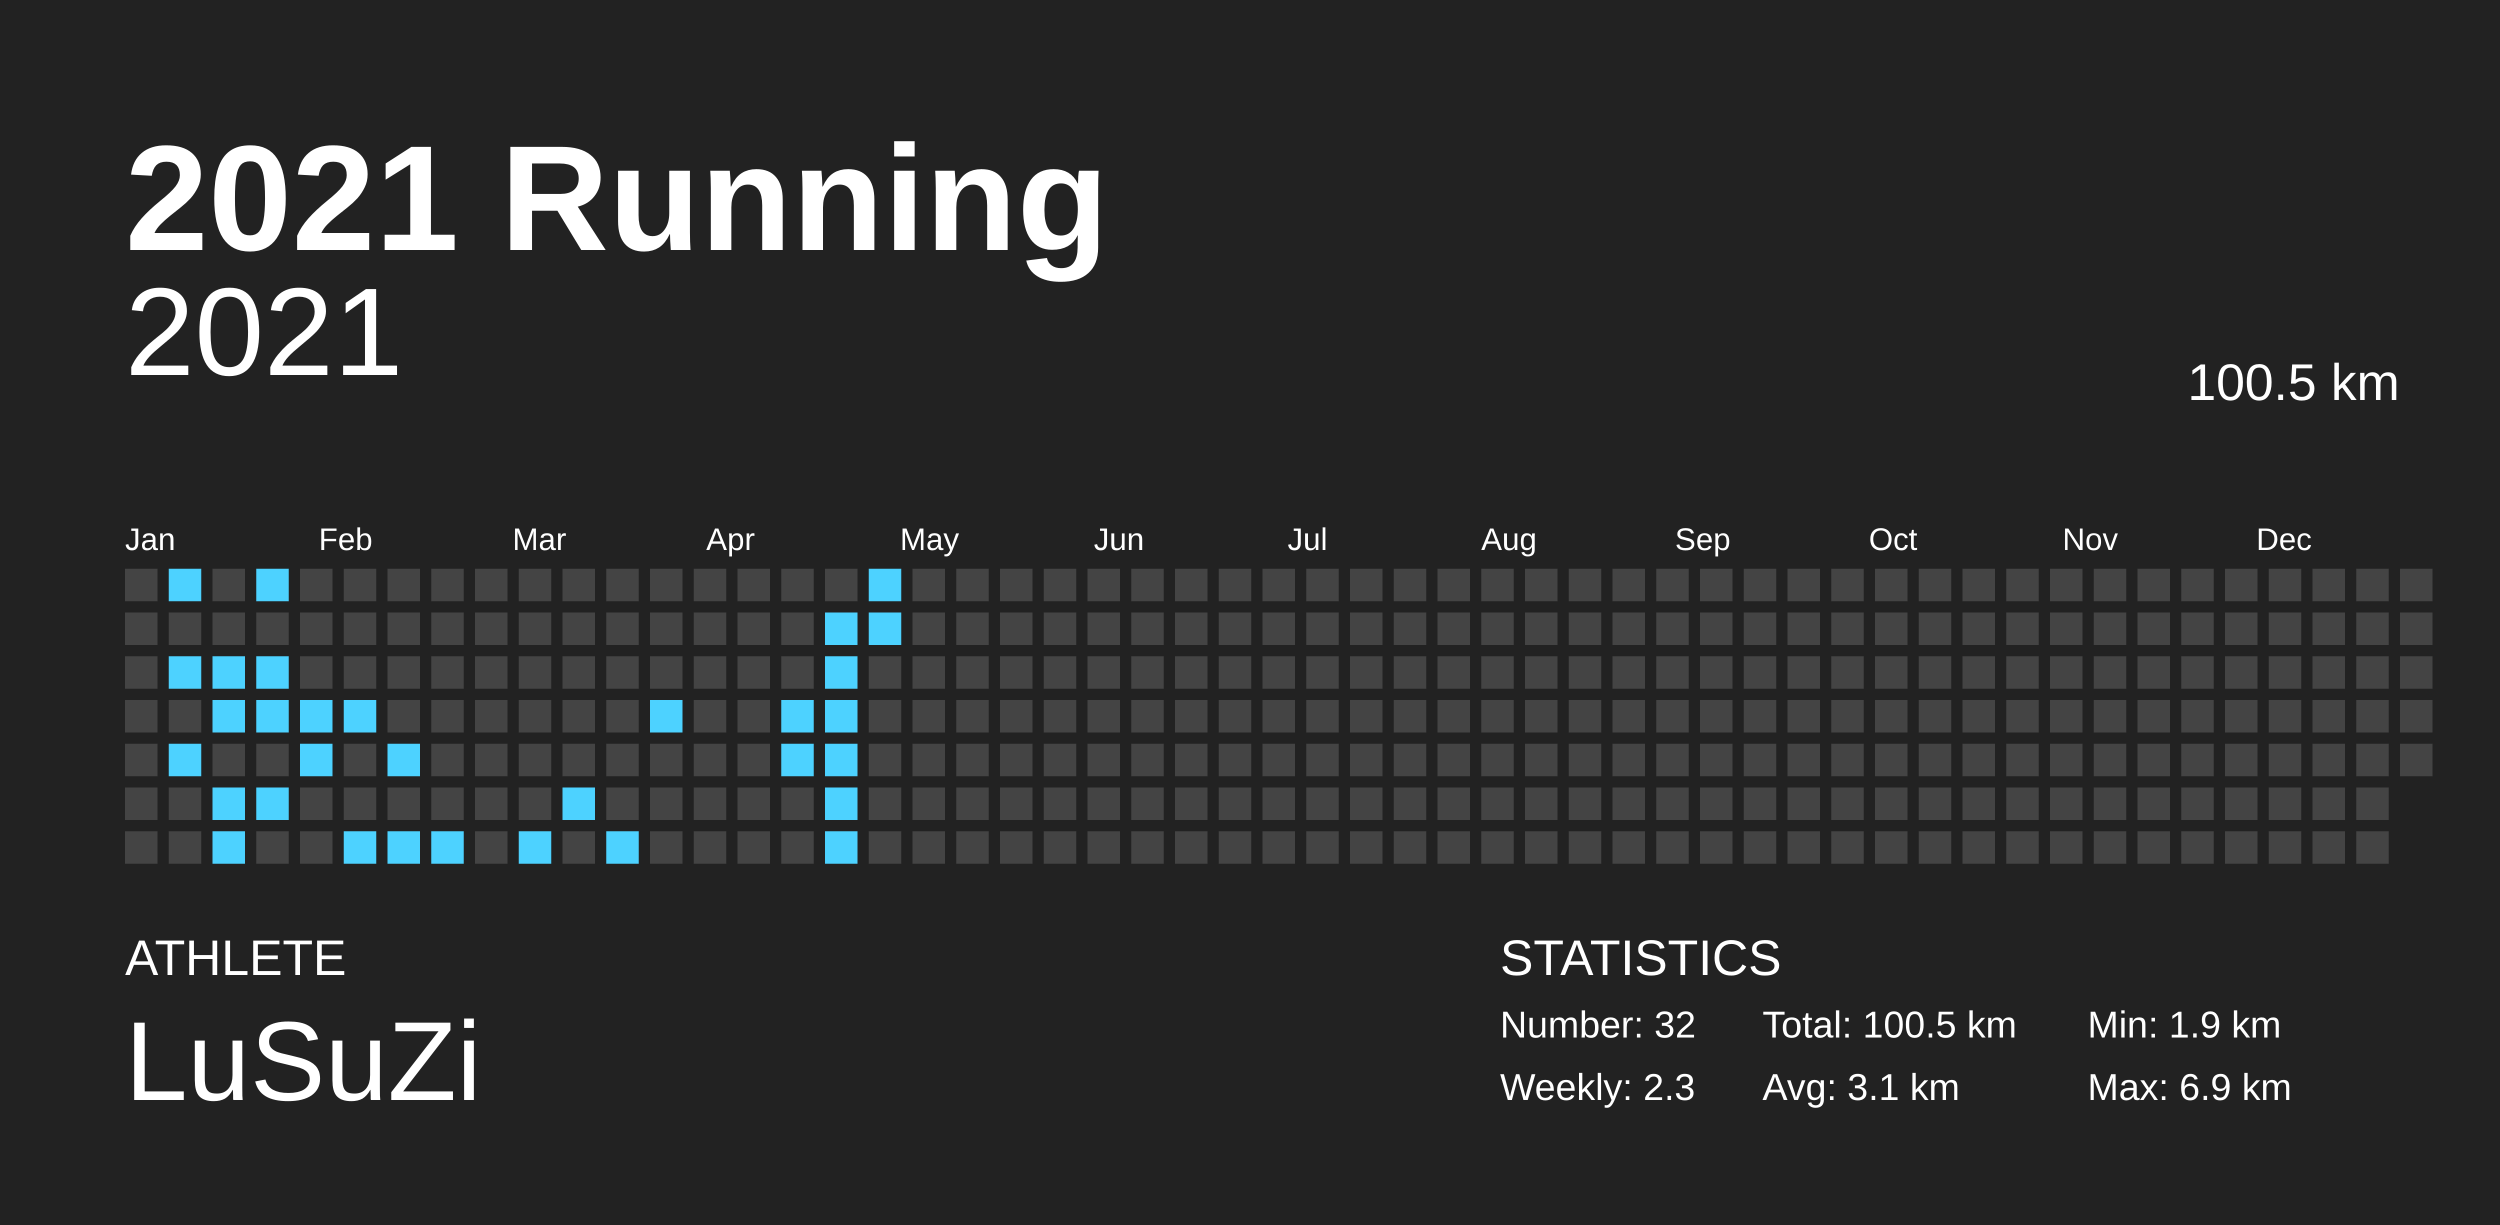
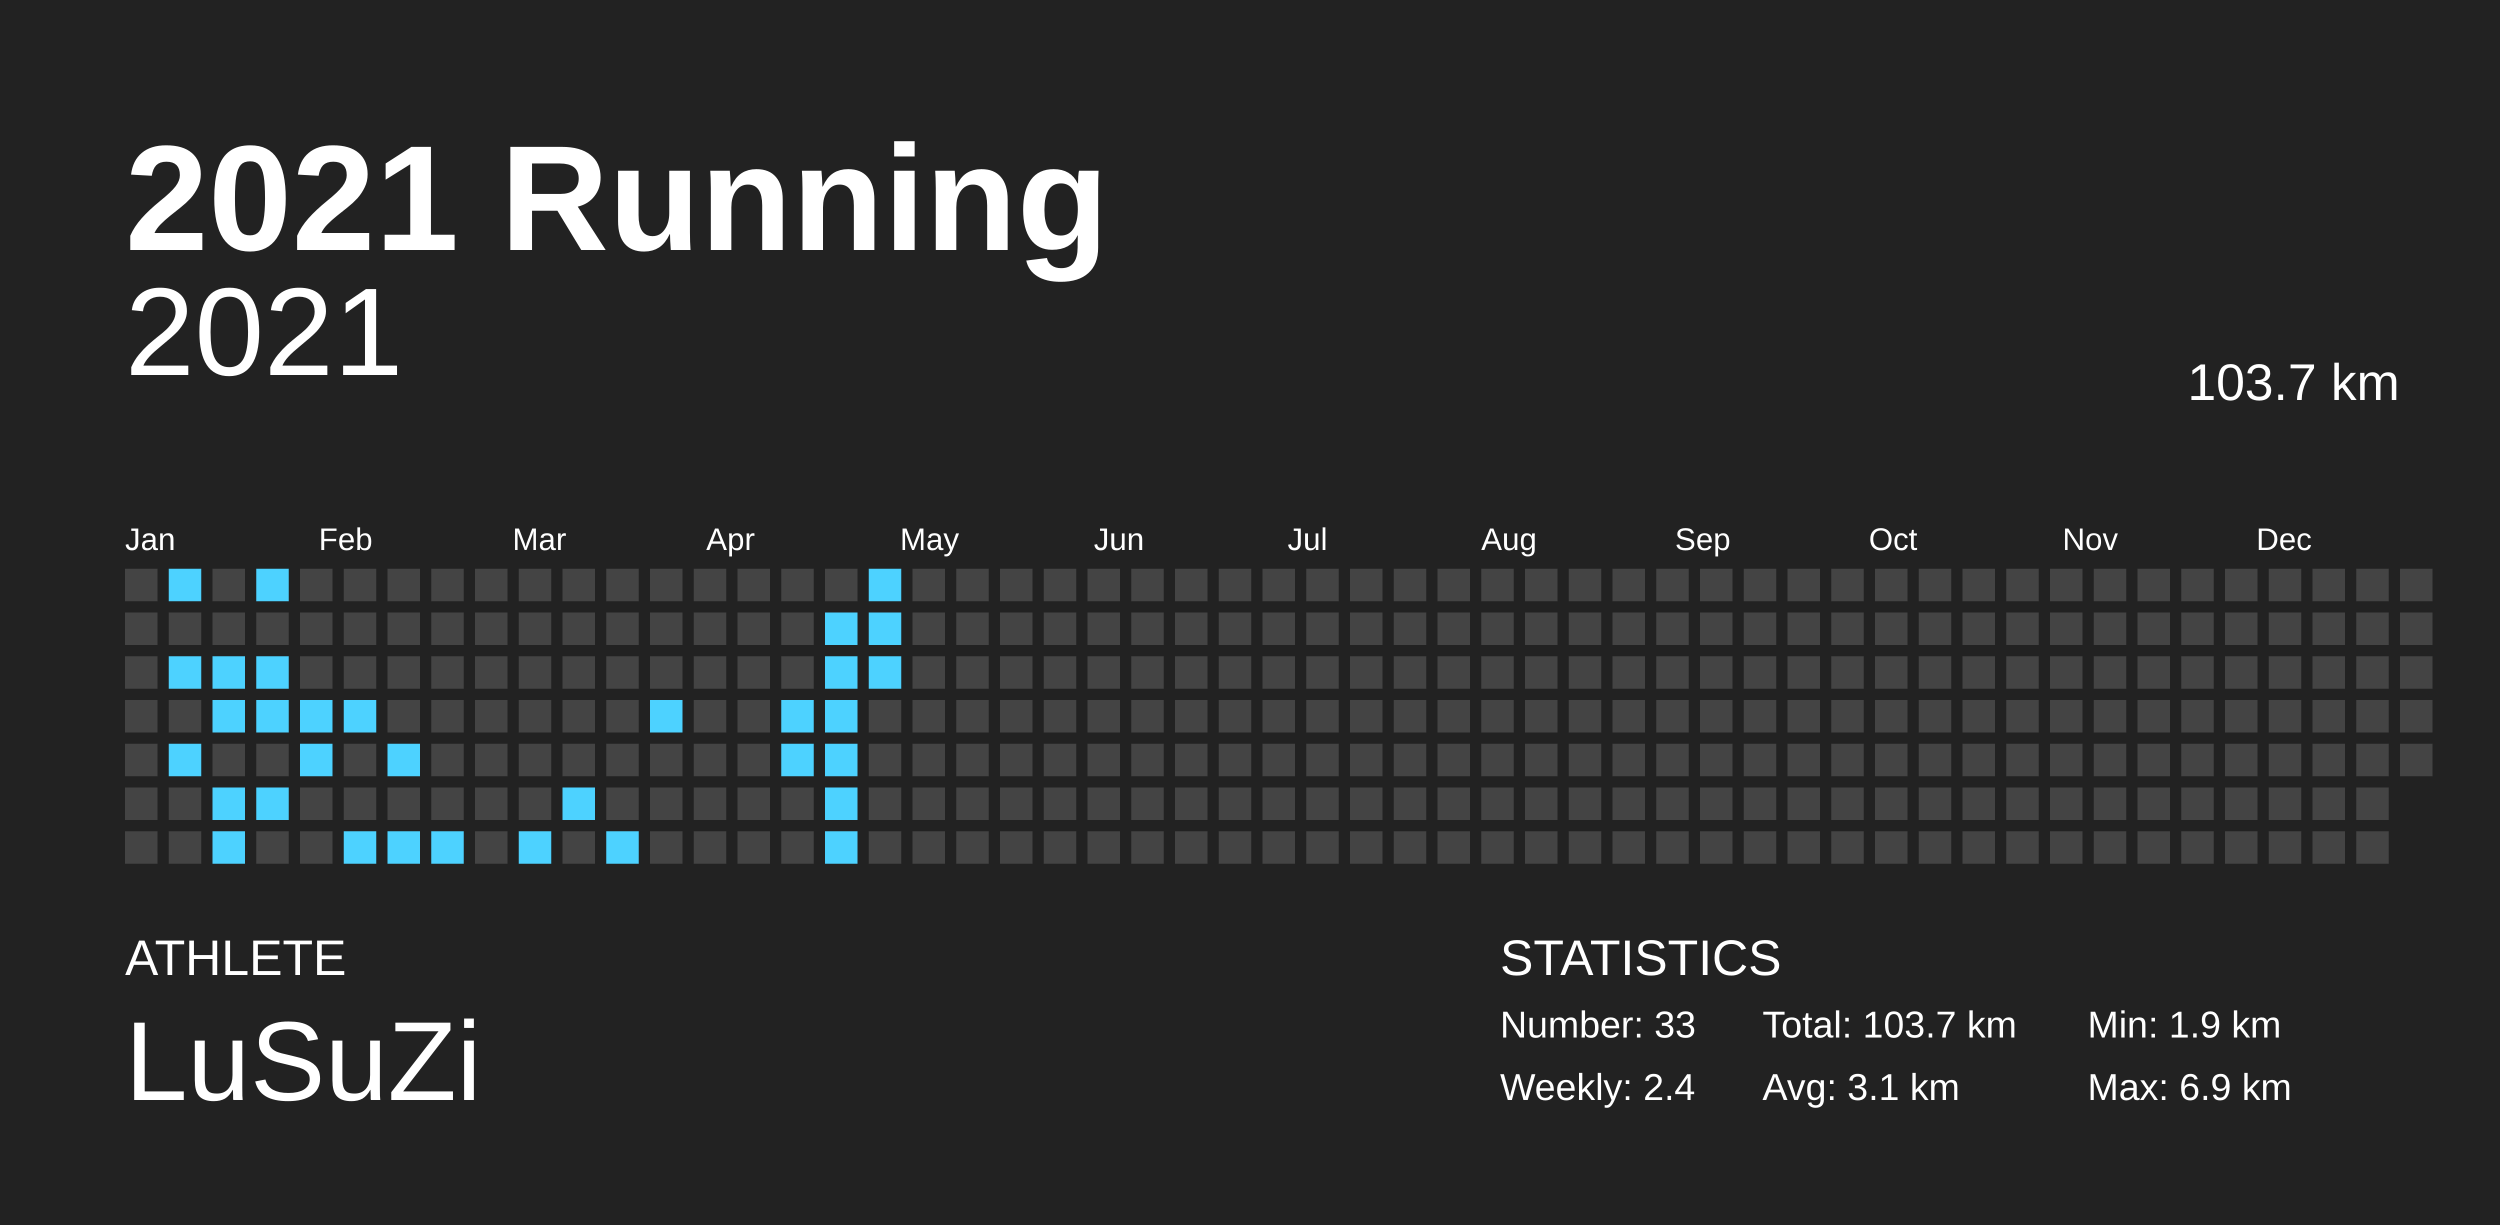
<svg xmlns="http://www.w3.org/2000/svg" baseProfile="full" height="98mm" version="1.1" viewBox="0,0,200,98" width="200mm">
  <defs />
  <rect fill="#222222" height="98" width="200" x="0" y="0" />
  <text fill="#FFFFFF" style="font-size:12px; font-family:Arial; font-weight:bold;" x="10" y="20">2021 Running</text>
  <text fill="#FFFFFF" style="font-size:4px; font-family:Arial" x="10" y="78">ATHLETE</text>
  <text fill="#FFFFFF" style="font-size:9px; font-family:Arial" x="10" y="88">LuSuZi</text>
  <text fill="#FFFFFF" style="font-size:4px; font-family:Arial" x="120" y="78">STATISTICS</text>
-   <text fill="#FFFFFF" style="font-size:3px; font-family:Arial" x="120" y="83">Number: 32</text>
-   <text fill="#FFFFFF" style="font-size:3px; font-family:Arial" x="120" y="88">Weekly: 2.3</text>
-   <text fill="#FFFFFF" style="font-size:3px; font-family:Arial" x="141" y="83">Total: 100.5 km</text>
+   <text fill="#FFFFFF" style="font-size:3px; font-family:Arial" x="120" y="83">Number: 33</text>
+   <text fill="#FFFFFF" style="font-size:3px; font-family:Arial" x="120" y="88">Weekly: 2.4</text>
+   <text fill="#FFFFFF" style="font-size:3px; font-family:Arial" x="141" y="83">Total: 103.7 km</text>
  <text fill="#FFFFFF" style="font-size:3px; font-family:Arial" x="141" y="88">Avg: 3.1 km</text>
  <text fill="#FFFFFF" style="font-size:3px; font-family:Arial" x="167" y="83">Min: 1.9 km</text>
  <text fill="#FFFFFF" style="font-size:3px; font-family:Arial" x="167" y="88">Max: 6.9 km</text>
  <text alignment-baseline="hanging" fill="#FFFFFF" style="font-size:10.0px; font-family:Arial;" x="10" y="30">2021</text>
-   <text alignment-baseline="hanging" fill="#FFFFFF" style="font-size:4.125px; font-family:Arial;" x="175" y="32">100.5 km</text>
+   <text alignment-baseline="hanging" fill="#FFFFFF" style="font-size:4.125px; font-family:Arial;" x="175" y="32">103.7 km</text>
  <text fill="#FFFFFF" style="font-size:2.5px; font-family:Arial" x="10.0" y="44">Jan</text>
  <text fill="#FFFFFF" style="font-size:2.5px; font-family:Arial" x="25.5" y="44">Feb</text>
  <text fill="#FFFFFF" style="font-size:2.5px; font-family:Arial" x="41.0" y="44">Mar</text>
  <text fill="#FFFFFF" style="font-size:2.5px; font-family:Arial" x="56.5" y="44">Apr</text>
  <text fill="#FFFFFF" style="font-size:2.5px; font-family:Arial" x="72.0" y="44">May</text>
  <text fill="#FFFFFF" style="font-size:2.5px; font-family:Arial" x="87.5" y="44">Jun</text>
  <text fill="#FFFFFF" style="font-size:2.5px; font-family:Arial" x="103.0" y="44">Jul</text>
  <text fill="#FFFFFF" style="font-size:2.5px; font-family:Arial" x="118.5" y="44">Aug</text>
  <text fill="#FFFFFF" style="font-size:2.5px; font-family:Arial" x="134.0" y="44">Sep</text>
  <text fill="#FFFFFF" style="font-size:2.5px; font-family:Arial" x="149.5" y="44">Oct</text>
  <text fill="#FFFFFF" style="font-size:2.5px; font-family:Arial" x="165.0" y="44">Nov</text>
  <text fill="#FFFFFF" style="font-size:2.5px; font-family:Arial" x="180.5" y="44">Dec</text>
  <rect fill="#444444" height="2.6" width="2.6" x="10.0" y="45.5" />
  <rect fill="#444444" height="2.6" width="2.6" x="10.0" y="49.0" />
  <rect fill="#444444" height="2.6" width="2.6" x="10.0" y="52.5" />
  <rect fill="#444444" height="2.6" width="2.6" x="10.0" y="56.0" />
  <rect fill="#444444" height="2.6" width="2.6" x="10.0" y="59.5" />
  <rect fill="#444444" height="2.6" width="2.6" x="10.0" y="63.0" />
  <rect fill="#444444" height="2.6" width="2.6" x="10.0" y="66.5" />
  <rect fill="#4dd2ff" height="2.6" width="2.6" x="13.5" y="45.5" />
  <rect fill="#444444" height="2.6" width="2.6" x="13.5" y="49.0" />
  <rect fill="#4dd2ff" height="2.6" width="2.6" x="13.5" y="52.5" />
  <rect fill="#444444" height="2.6" width="2.6" x="13.5" y="56.0" />
  <rect fill="#4dd2ff" height="2.6" width="2.6" x="13.5" y="59.5" />
  <rect fill="#444444" height="2.6" width="2.6" x="13.5" y="63.0" />
  <rect fill="#444444" height="2.6" width="2.6" x="13.5" y="66.5" />
  <rect fill="#444444" height="2.6" width="2.6" x="17.0" y="45.5" />
  <rect fill="#444444" height="2.6" width="2.6" x="17.0" y="49.0" />
  <rect fill="#4dd2ff" height="2.6" width="2.6" x="17.0" y="52.5" />
  <rect fill="#4dd2ff" height="2.6" width="2.6" x="17.0" y="56.0" />
  <rect fill="#444444" height="2.6" width="2.6" x="17.0" y="59.5" />
  <rect fill="#4dd2ff" height="2.6" width="2.6" x="17.0" y="63.0" />
  <rect fill="#4dd2ff" height="2.6" width="2.6" x="17.0" y="66.5" />
  <rect fill="#4dd2ff" height="2.6" width="2.6" x="20.5" y="45.5" />
  <rect fill="#444444" height="2.6" width="2.6" x="20.5" y="49.0" />
  <rect fill="#4dd2ff" height="2.6" width="2.6" x="20.5" y="52.5" />
  <rect fill="#4dd2ff" height="2.6" width="2.6" x="20.5" y="56.0" />
  <rect fill="#444444" height="2.6" width="2.6" x="20.5" y="59.5" />
  <rect fill="#4dd2ff" height="2.6" width="2.6" x="20.5" y="63.0" />
  <rect fill="#444444" height="2.6" width="2.6" x="20.5" y="66.5" />
  <rect fill="#444444" height="2.6" width="2.6" x="24.0" y="45.5" />
  <rect fill="#444444" height="2.6" width="2.6" x="24.0" y="49.0" />
  <rect fill="#444444" height="2.6" width="2.6" x="24.0" y="52.5" />
  <rect fill="#4dd2ff" height="2.6" width="2.6" x="24.0" y="56.0" />
  <rect fill="#4dd2ff" height="2.6" width="2.6" x="24.0" y="59.5" />
  <rect fill="#444444" height="2.6" width="2.6" x="24.0" y="63.0" />
  <rect fill="#444444" height="2.6" width="2.6" x="24.0" y="66.5" />
  <rect fill="#444444" height="2.6" width="2.6" x="27.5" y="45.5" />
  <rect fill="#444444" height="2.6" width="2.6" x="27.5" y="49.0" />
  <rect fill="#444444" height="2.6" width="2.6" x="27.5" y="52.5" />
  <rect fill="#4dd2ff" height="2.6" width="2.6" x="27.5" y="56.0" />
  <rect fill="#444444" height="2.6" width="2.6" x="27.5" y="59.5" />
  <rect fill="#444444" height="2.6" width="2.6" x="27.5" y="63.0" />
  <rect fill="#4dd2ff" height="2.6" width="2.6" x="27.5" y="66.5" />
  <rect fill="#444444" height="2.6" width="2.6" x="31.0" y="45.5" />
  <rect fill="#444444" height="2.6" width="2.6" x="31.0" y="49.0" />
  <rect fill="#444444" height="2.6" width="2.6" x="31.0" y="52.5" />
  <rect fill="#444444" height="2.6" width="2.6" x="31.0" y="56.0" />
  <rect fill="#4dd2ff" height="2.6" width="2.6" x="31.0" y="59.5" />
  <rect fill="#444444" height="2.6" width="2.6" x="31.0" y="63.0" />
  <rect fill="#4dd2ff" height="2.6" width="2.6" x="31.0" y="66.5" />
  <rect fill="#444444" height="2.6" width="2.6" x="34.5" y="45.5" />
  <rect fill="#444444" height="2.6" width="2.6" x="34.5" y="49.0" />
  <rect fill="#444444" height="2.6" width="2.6" x="34.5" y="52.5" />
  <rect fill="#444444" height="2.6" width="2.6" x="34.5" y="56.0" />
  <rect fill="#444444" height="2.6" width="2.6" x="34.5" y="59.5" />
  <rect fill="#444444" height="2.6" width="2.6" x="34.5" y="63.0" />
  <rect fill="#4dd2ff" height="2.6" width="2.6" x="34.5" y="66.5" />
  <rect fill="#444444" height="2.6" width="2.6" x="38.0" y="45.5" />
  <rect fill="#444444" height="2.6" width="2.6" x="38.0" y="49.0" />
  <rect fill="#444444" height="2.6" width="2.6" x="38.0" y="52.5" />
  <rect fill="#444444" height="2.6" width="2.6" x="38.0" y="56.0" />
  <rect fill="#444444" height="2.6" width="2.6" x="38.0" y="59.5" />
  <rect fill="#444444" height="2.6" width="2.6" x="38.0" y="63.0" />
  <rect fill="#444444" height="2.6" width="2.6" x="38.0" y="66.5" />
  <rect fill="#444444" height="2.6" width="2.6" x="41.5" y="45.5" />
  <rect fill="#444444" height="2.6" width="2.6" x="41.5" y="49.0" />
  <rect fill="#444444" height="2.6" width="2.6" x="41.5" y="52.5" />
  <rect fill="#444444" height="2.6" width="2.6" x="41.5" y="56.0" />
  <rect fill="#444444" height="2.6" width="2.6" x="41.5" y="59.5" />
  <rect fill="#444444" height="2.6" width="2.6" x="41.5" y="63.0" />
  <rect fill="#4dd2ff" height="2.6" width="2.6" x="41.5" y="66.5" />
  <rect fill="#444444" height="2.6" width="2.6" x="45.0" y="45.5" />
  <rect fill="#444444" height="2.6" width="2.6" x="45.0" y="49.0" />
  <rect fill="#444444" height="2.6" width="2.6" x="45.0" y="52.5" />
  <rect fill="#444444" height="2.6" width="2.6" x="45.0" y="56.0" />
  <rect fill="#444444" height="2.6" width="2.6" x="45.0" y="59.5" />
  <rect fill="#4dd2ff" height="2.6" width="2.6" x="45.0" y="63.0" />
  <rect fill="#444444" height="2.6" width="2.6" x="45.0" y="66.5" />
  <rect fill="#444444" height="2.6" width="2.6" x="48.5" y="45.5" />
  <rect fill="#444444" height="2.6" width="2.6" x="48.5" y="49.0" />
  <rect fill="#444444" height="2.6" width="2.6" x="48.5" y="52.5" />
  <rect fill="#444444" height="2.6" width="2.6" x="48.5" y="56.0" />
  <rect fill="#444444" height="2.6" width="2.6" x="48.5" y="59.5" />
  <rect fill="#444444" height="2.6" width="2.6" x="48.5" y="63.0" />
  <rect fill="#4dd2ff" height="2.6" width="2.6" x="48.5" y="66.5" />
  <rect fill="#444444" height="2.6" width="2.6" x="52.0" y="45.5" />
  <rect fill="#444444" height="2.6" width="2.6" x="52.0" y="49.0" />
  <rect fill="#444444" height="2.6" width="2.6" x="52.0" y="52.5" />
  <rect fill="#4dd2ff" height="2.6" width="2.6" x="52.0" y="56.0" />
  <rect fill="#444444" height="2.6" width="2.6" x="52.0" y="59.5" />
  <rect fill="#444444" height="2.6" width="2.6" x="52.0" y="63.0" />
  <rect fill="#444444" height="2.6" width="2.6" x="52.0" y="66.5" />
  <rect fill="#444444" height="2.6" width="2.6" x="55.5" y="45.5" />
  <rect fill="#444444" height="2.6" width="2.6" x="55.5" y="49.0" />
  <rect fill="#444444" height="2.6" width="2.6" x="55.5" y="52.5" />
  <rect fill="#444444" height="2.6" width="2.6" x="55.5" y="56.0" />
  <rect fill="#444444" height="2.6" width="2.6" x="55.5" y="59.5" />
  <rect fill="#444444" height="2.6" width="2.6" x="55.5" y="63.0" />
  <rect fill="#444444" height="2.6" width="2.6" x="55.5" y="66.5" />
  <rect fill="#444444" height="2.6" width="2.6" x="59.0" y="45.5" />
  <rect fill="#444444" height="2.6" width="2.6" x="59.0" y="49.0" />
  <rect fill="#444444" height="2.6" width="2.6" x="59.0" y="52.5" />
  <rect fill="#444444" height="2.6" width="2.6" x="59.0" y="56.0" />
  <rect fill="#444444" height="2.6" width="2.6" x="59.0" y="59.5" />
  <rect fill="#444444" height="2.6" width="2.6" x="59.0" y="63.0" />
  <rect fill="#444444" height="2.6" width="2.6" x="59.0" y="66.5" />
  <rect fill="#444444" height="2.6" width="2.6" x="62.5" y="45.5" />
  <rect fill="#444444" height="2.6" width="2.6" x="62.5" y="49.0" />
  <rect fill="#444444" height="2.6" width="2.6" x="62.5" y="52.5" />
  <rect fill="#4dd2ff" height="2.6" width="2.6" x="62.5" y="56.0" />
  <rect fill="#4dd2ff" height="2.6" width="2.6" x="62.5" y="59.5" />
  <rect fill="#444444" height="2.6" width="2.6" x="62.5" y="63.0" />
  <rect fill="#444444" height="2.6" width="2.6" x="62.5" y="66.5" />
  <rect fill="#444444" height="2.6" width="2.6" x="66.0" y="45.5" />
  <rect fill="#4dd2ff" height="2.6" width="2.6" x="66.0" y="49.0" />
  <rect fill="#4dd2ff" height="2.6" width="2.6" x="66.0" y="52.5" />
  <rect fill="#4dd2ff" height="2.6" width="2.6" x="66.0" y="56.0" />
  <rect fill="#4dd2ff" height="2.6" width="2.6" x="66.0" y="59.5" />
  <rect fill="#4dd2ff" height="2.6" width="2.6" x="66.0" y="63.0" />
  <rect fill="#4dd2ff" height="2.6" width="2.6" x="66.0" y="66.5" />
  <rect fill="#4dd2ff" height="2.6" width="2.6" x="69.5" y="45.5" />
  <rect fill="#4dd2ff" height="2.6" width="2.6" x="69.5" y="49.0" />
-   <rect fill="#444444" height="2.6" width="2.6" x="69.5" y="52.5" />
+   <rect fill="#4dd2ff" height="2.6" width="2.6" x="69.5" y="52.5" />
  <rect fill="#444444" height="2.6" width="2.6" x="69.5" y="56.0" />
  <rect fill="#444444" height="2.6" width="2.6" x="69.5" y="59.5" />
  <rect fill="#444444" height="2.6" width="2.6" x="69.5" y="63.0" />
  <rect fill="#444444" height="2.6" width="2.6" x="69.5" y="66.5" />
  <rect fill="#444444" height="2.6" width="2.6" x="73.0" y="45.5" />
  <rect fill="#444444" height="2.6" width="2.6" x="73.0" y="49.0" />
  <rect fill="#444444" height="2.6" width="2.6" x="73.0" y="52.5" />
  <rect fill="#444444" height="2.6" width="2.6" x="73.0" y="56.0" />
  <rect fill="#444444" height="2.6" width="2.6" x="73.0" y="59.5" />
  <rect fill="#444444" height="2.6" width="2.6" x="73.0" y="63.0" />
  <rect fill="#444444" height="2.6" width="2.6" x="73.0" y="66.5" />
  <rect fill="#444444" height="2.6" width="2.6" x="76.5" y="45.5" />
  <rect fill="#444444" height="2.6" width="2.6" x="76.5" y="49.0" />
  <rect fill="#444444" height="2.6" width="2.6" x="76.5" y="52.5" />
  <rect fill="#444444" height="2.6" width="2.6" x="76.5" y="56.0" />
  <rect fill="#444444" height="2.6" width="2.6" x="76.5" y="59.5" />
  <rect fill="#444444" height="2.6" width="2.6" x="76.5" y="63.0" />
  <rect fill="#444444" height="2.6" width="2.6" x="76.5" y="66.5" />
  <rect fill="#444444" height="2.6" width="2.6" x="80.0" y="45.5" />
  <rect fill="#444444" height="2.6" width="2.6" x="80.0" y="49.0" />
  <rect fill="#444444" height="2.6" width="2.6" x="80.0" y="52.5" />
  <rect fill="#444444" height="2.6" width="2.6" x="80.0" y="56.0" />
  <rect fill="#444444" height="2.6" width="2.6" x="80.0" y="59.5" />
  <rect fill="#444444" height="2.6" width="2.6" x="80.0" y="63.0" />
  <rect fill="#444444" height="2.6" width="2.6" x="80.0" y="66.5" />
  <rect fill="#444444" height="2.6" width="2.6" x="83.5" y="45.5" />
  <rect fill="#444444" height="2.6" width="2.6" x="83.5" y="49.0" />
  <rect fill="#444444" height="2.6" width="2.6" x="83.5" y="52.5" />
  <rect fill="#444444" height="2.6" width="2.6" x="83.5" y="56.0" />
  <rect fill="#444444" height="2.6" width="2.6" x="83.5" y="59.5" />
  <rect fill="#444444" height="2.6" width="2.6" x="83.5" y="63.0" />
  <rect fill="#444444" height="2.6" width="2.6" x="83.5" y="66.5" />
  <rect fill="#444444" height="2.6" width="2.6" x="87.0" y="45.5" />
  <rect fill="#444444" height="2.6" width="2.6" x="87.0" y="49.0" />
  <rect fill="#444444" height="2.6" width="2.6" x="87.0" y="52.5" />
  <rect fill="#444444" height="2.6" width="2.6" x="87.0" y="56.0" />
  <rect fill="#444444" height="2.6" width="2.6" x="87.0" y="59.5" />
  <rect fill="#444444" height="2.6" width="2.6" x="87.0" y="63.0" />
  <rect fill="#444444" height="2.6" width="2.6" x="87.0" y="66.5" />
  <rect fill="#444444" height="2.6" width="2.6" x="90.5" y="45.5" />
  <rect fill="#444444" height="2.6" width="2.6" x="90.5" y="49.0" />
  <rect fill="#444444" height="2.6" width="2.6" x="90.5" y="52.5" />
  <rect fill="#444444" height="2.6" width="2.6" x="90.5" y="56.0" />
  <rect fill="#444444" height="2.6" width="2.6" x="90.5" y="59.5" />
  <rect fill="#444444" height="2.6" width="2.6" x="90.5" y="63.0" />
  <rect fill="#444444" height="2.6" width="2.6" x="90.5" y="66.5" />
  <rect fill="#444444" height="2.6" width="2.6" x="94.0" y="45.5" />
  <rect fill="#444444" height="2.6" width="2.6" x="94.0" y="49.0" />
  <rect fill="#444444" height="2.6" width="2.6" x="94.0" y="52.5" />
  <rect fill="#444444" height="2.6" width="2.6" x="94.0" y="56.0" />
  <rect fill="#444444" height="2.6" width="2.6" x="94.0" y="59.5" />
  <rect fill="#444444" height="2.6" width="2.6" x="94.0" y="63.0" />
  <rect fill="#444444" height="2.6" width="2.6" x="94.0" y="66.5" />
  <rect fill="#444444" height="2.6" width="2.6" x="97.5" y="45.5" />
  <rect fill="#444444" height="2.6" width="2.6" x="97.5" y="49.0" />
  <rect fill="#444444" height="2.6" width="2.6" x="97.5" y="52.5" />
  <rect fill="#444444" height="2.6" width="2.6" x="97.5" y="56.0" />
  <rect fill="#444444" height="2.6" width="2.6" x="97.5" y="59.5" />
  <rect fill="#444444" height="2.6" width="2.6" x="97.5" y="63.0" />
  <rect fill="#444444" height="2.6" width="2.6" x="97.5" y="66.5" />
  <rect fill="#444444" height="2.6" width="2.6" x="101.0" y="45.5" />
  <rect fill="#444444" height="2.6" width="2.6" x="101.0" y="49.0" />
  <rect fill="#444444" height="2.6" width="2.6" x="101.0" y="52.5" />
  <rect fill="#444444" height="2.6" width="2.6" x="101.0" y="56.0" />
  <rect fill="#444444" height="2.6" width="2.6" x="101.0" y="59.5" />
  <rect fill="#444444" height="2.6" width="2.6" x="101.0" y="63.0" />
  <rect fill="#444444" height="2.6" width="2.6" x="101.0" y="66.5" />
  <rect fill="#444444" height="2.6" width="2.6" x="104.5" y="45.5" />
  <rect fill="#444444" height="2.6" width="2.6" x="104.5" y="49.0" />
  <rect fill="#444444" height="2.6" width="2.6" x="104.5" y="52.5" />
  <rect fill="#444444" height="2.6" width="2.6" x="104.5" y="56.0" />
  <rect fill="#444444" height="2.6" width="2.6" x="104.5" y="59.5" />
  <rect fill="#444444" height="2.6" width="2.6" x="104.5" y="63.0" />
  <rect fill="#444444" height="2.6" width="2.6" x="104.5" y="66.5" />
  <rect fill="#444444" height="2.6" width="2.6" x="108.0" y="45.5" />
  <rect fill="#444444" height="2.6" width="2.6" x="108.0" y="49.0" />
  <rect fill="#444444" height="2.6" width="2.6" x="108.0" y="52.5" />
  <rect fill="#444444" height="2.6" width="2.6" x="108.0" y="56.0" />
  <rect fill="#444444" height="2.6" width="2.6" x="108.0" y="59.5" />
  <rect fill="#444444" height="2.6" width="2.6" x="108.0" y="63.0" />
  <rect fill="#444444" height="2.6" width="2.6" x="108.0" y="66.5" />
  <rect fill="#444444" height="2.6" width="2.6" x="111.5" y="45.5" />
  <rect fill="#444444" height="2.6" width="2.6" x="111.5" y="49.0" />
  <rect fill="#444444" height="2.6" width="2.6" x="111.5" y="52.5" />
  <rect fill="#444444" height="2.6" width="2.6" x="111.5" y="56.0" />
  <rect fill="#444444" height="2.6" width="2.6" x="111.5" y="59.5" />
  <rect fill="#444444" height="2.6" width="2.6" x="111.5" y="63.0" />
  <rect fill="#444444" height="2.6" width="2.6" x="111.5" y="66.5" />
  <rect fill="#444444" height="2.6" width="2.6" x="115.0" y="45.5" />
  <rect fill="#444444" height="2.6" width="2.6" x="115.0" y="49.0" />
  <rect fill="#444444" height="2.6" width="2.6" x="115.0" y="52.5" />
  <rect fill="#444444" height="2.6" width="2.6" x="115.0" y="56.0" />
  <rect fill="#444444" height="2.6" width="2.6" x="115.0" y="59.5" />
  <rect fill="#444444" height="2.6" width="2.6" x="115.0" y="63.0" />
  <rect fill="#444444" height="2.6" width="2.6" x="115.0" y="66.5" />
  <rect fill="#444444" height="2.6" width="2.6" x="118.5" y="45.5" />
  <rect fill="#444444" height="2.6" width="2.6" x="118.5" y="49.0" />
  <rect fill="#444444" height="2.6" width="2.6" x="118.5" y="52.5" />
  <rect fill="#444444" height="2.6" width="2.6" x="118.5" y="56.0" />
  <rect fill="#444444" height="2.6" width="2.6" x="118.5" y="59.5" />
  <rect fill="#444444" height="2.6" width="2.6" x="118.5" y="63.0" />
  <rect fill="#444444" height="2.6" width="2.6" x="118.5" y="66.5" />
  <rect fill="#444444" height="2.6" width="2.6" x="122.0" y="45.5" />
  <rect fill="#444444" height="2.6" width="2.6" x="122.0" y="49.0" />
  <rect fill="#444444" height="2.6" width="2.6" x="122.0" y="52.5" />
  <rect fill="#444444" height="2.6" width="2.6" x="122.0" y="56.0" />
  <rect fill="#444444" height="2.6" width="2.6" x="122.0" y="59.5" />
  <rect fill="#444444" height="2.6" width="2.6" x="122.0" y="63.0" />
  <rect fill="#444444" height="2.6" width="2.6" x="122.0" y="66.5" />
  <rect fill="#444444" height="2.6" width="2.6" x="125.5" y="45.5" />
  <rect fill="#444444" height="2.6" width="2.6" x="125.5" y="49.0" />
  <rect fill="#444444" height="2.6" width="2.6" x="125.5" y="52.5" />
  <rect fill="#444444" height="2.6" width="2.6" x="125.5" y="56.0" />
  <rect fill="#444444" height="2.6" width="2.6" x="125.5" y="59.5" />
  <rect fill="#444444" height="2.6" width="2.6" x="125.5" y="63.0" />
  <rect fill="#444444" height="2.6" width="2.6" x="125.5" y="66.5" />
  <rect fill="#444444" height="2.6" width="2.6" x="129.0" y="45.5" />
  <rect fill="#444444" height="2.6" width="2.6" x="129.0" y="49.0" />
  <rect fill="#444444" height="2.6" width="2.6" x="129.0" y="52.5" />
  <rect fill="#444444" height="2.6" width="2.6" x="129.0" y="56.0" />
  <rect fill="#444444" height="2.6" width="2.6" x="129.0" y="59.5" />
  <rect fill="#444444" height="2.6" width="2.6" x="129.0" y="63.0" />
  <rect fill="#444444" height="2.6" width="2.6" x="129.0" y="66.5" />
  <rect fill="#444444" height="2.6" width="2.6" x="132.5" y="45.5" />
  <rect fill="#444444" height="2.6" width="2.6" x="132.5" y="49.0" />
  <rect fill="#444444" height="2.6" width="2.6" x="132.5" y="52.5" />
  <rect fill="#444444" height="2.6" width="2.6" x="132.5" y="56.0" />
  <rect fill="#444444" height="2.6" width="2.6" x="132.5" y="59.5" />
  <rect fill="#444444" height="2.6" width="2.6" x="132.5" y="63.0" />
  <rect fill="#444444" height="2.6" width="2.6" x="132.5" y="66.5" />
  <rect fill="#444444" height="2.6" width="2.6" x="136.0" y="45.5" />
  <rect fill="#444444" height="2.6" width="2.6" x="136.0" y="49.0" />
  <rect fill="#444444" height="2.6" width="2.6" x="136.0" y="52.5" />
  <rect fill="#444444" height="2.6" width="2.6" x="136.0" y="56.0" />
  <rect fill="#444444" height="2.6" width="2.6" x="136.0" y="59.5" />
  <rect fill="#444444" height="2.6" width="2.6" x="136.0" y="63.0" />
  <rect fill="#444444" height="2.6" width="2.6" x="136.0" y="66.5" />
  <rect fill="#444444" height="2.6" width="2.6" x="139.5" y="45.5" />
  <rect fill="#444444" height="2.6" width="2.6" x="139.5" y="49.0" />
  <rect fill="#444444" height="2.6" width="2.6" x="139.5" y="52.5" />
  <rect fill="#444444" height="2.6" width="2.6" x="139.5" y="56.0" />
  <rect fill="#444444" height="2.6" width="2.6" x="139.5" y="59.5" />
  <rect fill="#444444" height="2.6" width="2.6" x="139.5" y="63.0" />
  <rect fill="#444444" height="2.6" width="2.6" x="139.5" y="66.5" />
  <rect fill="#444444" height="2.6" width="2.6" x="143.0" y="45.5" />
  <rect fill="#444444" height="2.6" width="2.6" x="143.0" y="49.0" />
  <rect fill="#444444" height="2.6" width="2.6" x="143.0" y="52.5" />
  <rect fill="#444444" height="2.6" width="2.6" x="143.0" y="56.0" />
  <rect fill="#444444" height="2.6" width="2.6" x="143.0" y="59.5" />
  <rect fill="#444444" height="2.6" width="2.6" x="143.0" y="63.0" />
  <rect fill="#444444" height="2.6" width="2.6" x="143.0" y="66.5" />
  <rect fill="#444444" height="2.6" width="2.6" x="146.5" y="45.5" />
  <rect fill="#444444" height="2.6" width="2.6" x="146.5" y="49.0" />
  <rect fill="#444444" height="2.6" width="2.6" x="146.5" y="52.5" />
  <rect fill="#444444" height="2.6" width="2.6" x="146.5" y="56.0" />
  <rect fill="#444444" height="2.6" width="2.6" x="146.5" y="59.5" />
  <rect fill="#444444" height="2.6" width="2.6" x="146.5" y="63.0" />
  <rect fill="#444444" height="2.6" width="2.6" x="146.5" y="66.5" />
  <rect fill="#444444" height="2.6" width="2.6" x="150.0" y="45.5" />
  <rect fill="#444444" height="2.6" width="2.6" x="150.0" y="49.0" />
  <rect fill="#444444" height="2.6" width="2.6" x="150.0" y="52.5" />
  <rect fill="#444444" height="2.6" width="2.6" x="150.0" y="56.0" />
  <rect fill="#444444" height="2.6" width="2.6" x="150.0" y="59.5" />
  <rect fill="#444444" height="2.6" width="2.6" x="150.0" y="63.0" />
  <rect fill="#444444" height="2.6" width="2.6" x="150.0" y="66.5" />
  <rect fill="#444444" height="2.6" width="2.6" x="153.5" y="45.5" />
  <rect fill="#444444" height="2.6" width="2.6" x="153.5" y="49.0" />
  <rect fill="#444444" height="2.6" width="2.6" x="153.5" y="52.5" />
  <rect fill="#444444" height="2.6" width="2.6" x="153.5" y="56.0" />
  <rect fill="#444444" height="2.6" width="2.6" x="153.5" y="59.5" />
  <rect fill="#444444" height="2.6" width="2.6" x="153.5" y="63.0" />
  <rect fill="#444444" height="2.6" width="2.6" x="153.5" y="66.5" />
  <rect fill="#444444" height="2.6" width="2.6" x="157.0" y="45.5" />
  <rect fill="#444444" height="2.6" width="2.6" x="157.0" y="49.0" />
  <rect fill="#444444" height="2.6" width="2.6" x="157.0" y="52.5" />
  <rect fill="#444444" height="2.6" width="2.6" x="157.0" y="56.0" />
  <rect fill="#444444" height="2.6" width="2.6" x="157.0" y="59.5" />
  <rect fill="#444444" height="2.6" width="2.6" x="157.0" y="63.0" />
  <rect fill="#444444" height="2.6" width="2.6" x="157.0" y="66.5" />
  <rect fill="#444444" height="2.6" width="2.6" x="160.5" y="45.5" />
  <rect fill="#444444" height="2.6" width="2.6" x="160.5" y="49.0" />
  <rect fill="#444444" height="2.6" width="2.6" x="160.5" y="52.5" />
  <rect fill="#444444" height="2.6" width="2.6" x="160.5" y="56.0" />
  <rect fill="#444444" height="2.6" width="2.6" x="160.5" y="59.5" />
  <rect fill="#444444" height="2.6" width="2.6" x="160.5" y="63.0" />
  <rect fill="#444444" height="2.6" width="2.6" x="160.5" y="66.5" />
  <rect fill="#444444" height="2.6" width="2.6" x="164.0" y="45.5" />
  <rect fill="#444444" height="2.6" width="2.6" x="164.0" y="49.0" />
  <rect fill="#444444" height="2.6" width="2.6" x="164.0" y="52.5" />
  <rect fill="#444444" height="2.6" width="2.6" x="164.0" y="56.0" />
  <rect fill="#444444" height="2.6" width="2.6" x="164.0" y="59.5" />
  <rect fill="#444444" height="2.6" width="2.6" x="164.0" y="63.0" />
  <rect fill="#444444" height="2.6" width="2.6" x="164.0" y="66.5" />
  <rect fill="#444444" height="2.6" width="2.6" x="167.5" y="45.5" />
  <rect fill="#444444" height="2.6" width="2.6" x="167.5" y="49.0" />
  <rect fill="#444444" height="2.6" width="2.6" x="167.5" y="52.5" />
  <rect fill="#444444" height="2.6" width="2.6" x="167.5" y="56.0" />
  <rect fill="#444444" height="2.6" width="2.6" x="167.5" y="59.5" />
  <rect fill="#444444" height="2.6" width="2.6" x="167.5" y="63.0" />
  <rect fill="#444444" height="2.6" width="2.6" x="167.5" y="66.5" />
  <rect fill="#444444" height="2.6" width="2.6" x="171.0" y="45.5" />
  <rect fill="#444444" height="2.6" width="2.6" x="171.0" y="49.0" />
  <rect fill="#444444" height="2.6" width="2.6" x="171.0" y="52.5" />
  <rect fill="#444444" height="2.6" width="2.6" x="171.0" y="56.0" />
  <rect fill="#444444" height="2.6" width="2.6" x="171.0" y="59.5" />
  <rect fill="#444444" height="2.6" width="2.6" x="171.0" y="63.0" />
  <rect fill="#444444" height="2.6" width="2.6" x="171.0" y="66.5" />
  <rect fill="#444444" height="2.6" width="2.6" x="174.5" y="45.5" />
  <rect fill="#444444" height="2.6" width="2.6" x="174.5" y="49.0" />
  <rect fill="#444444" height="2.6" width="2.6" x="174.5" y="52.5" />
  <rect fill="#444444" height="2.6" width="2.6" x="174.5" y="56.0" />
  <rect fill="#444444" height="2.6" width="2.6" x="174.5" y="59.5" />
  <rect fill="#444444" height="2.6" width="2.6" x="174.5" y="63.0" />
  <rect fill="#444444" height="2.6" width="2.6" x="174.5" y="66.5" />
  <rect fill="#444444" height="2.6" width="2.6" x="178.0" y="45.5" />
  <rect fill="#444444" height="2.6" width="2.6" x="178.0" y="49.0" />
  <rect fill="#444444" height="2.6" width="2.6" x="178.0" y="52.5" />
  <rect fill="#444444" height="2.6" width="2.6" x="178.0" y="56.0" />
  <rect fill="#444444" height="2.6" width="2.6" x="178.0" y="59.5" />
  <rect fill="#444444" height="2.6" width="2.6" x="178.0" y="63.0" />
  <rect fill="#444444" height="2.6" width="2.6" x="178.0" y="66.5" />
  <rect fill="#444444" height="2.6" width="2.6" x="181.5" y="45.5" />
  <rect fill="#444444" height="2.6" width="2.6" x="181.5" y="49.0" />
  <rect fill="#444444" height="2.6" width="2.6" x="181.5" y="52.5" />
  <rect fill="#444444" height="2.6" width="2.6" x="181.5" y="56.0" />
  <rect fill="#444444" height="2.6" width="2.6" x="181.5" y="59.5" />
  <rect fill="#444444" height="2.6" width="2.6" x="181.5" y="63.0" />
  <rect fill="#444444" height="2.6" width="2.6" x="181.5" y="66.5" />
  <rect fill="#444444" height="2.6" width="2.6" x="185.0" y="45.5" />
  <rect fill="#444444" height="2.6" width="2.6" x="185.0" y="49.0" />
  <rect fill="#444444" height="2.6" width="2.6" x="185.0" y="52.5" />
  <rect fill="#444444" height="2.6" width="2.6" x="185.0" y="56.0" />
  <rect fill="#444444" height="2.6" width="2.6" x="185.0" y="59.5" />
  <rect fill="#444444" height="2.6" width="2.6" x="185.0" y="63.0" />
  <rect fill="#444444" height="2.6" width="2.6" x="185.0" y="66.5" />
  <rect fill="#444444" height="2.6" width="2.6" x="188.5" y="45.5" />
  <rect fill="#444444" height="2.6" width="2.6" x="188.5" y="49.0" />
  <rect fill="#444444" height="2.6" width="2.6" x="188.5" y="52.5" />
  <rect fill="#444444" height="2.6" width="2.6" x="188.5" y="56.0" />
  <rect fill="#444444" height="2.6" width="2.6" x="188.5" y="59.5" />
  <rect fill="#444444" height="2.6" width="2.6" x="188.5" y="63.0" />
  <rect fill="#444444" height="2.6" width="2.6" x="188.5" y="66.5" />
  <rect fill="#444444" height="2.6" width="2.6" x="192.0" y="45.5" />
  <rect fill="#444444" height="2.6" width="2.6" x="192.0" y="49.0" />
  <rect fill="#444444" height="2.6" width="2.6" x="192.0" y="52.5" />
  <rect fill="#444444" height="2.6" width="2.6" x="192.0" y="56.0" />
  <rect fill="#444444" height="2.6" width="2.6" x="192.0" y="59.5" />
</svg>
